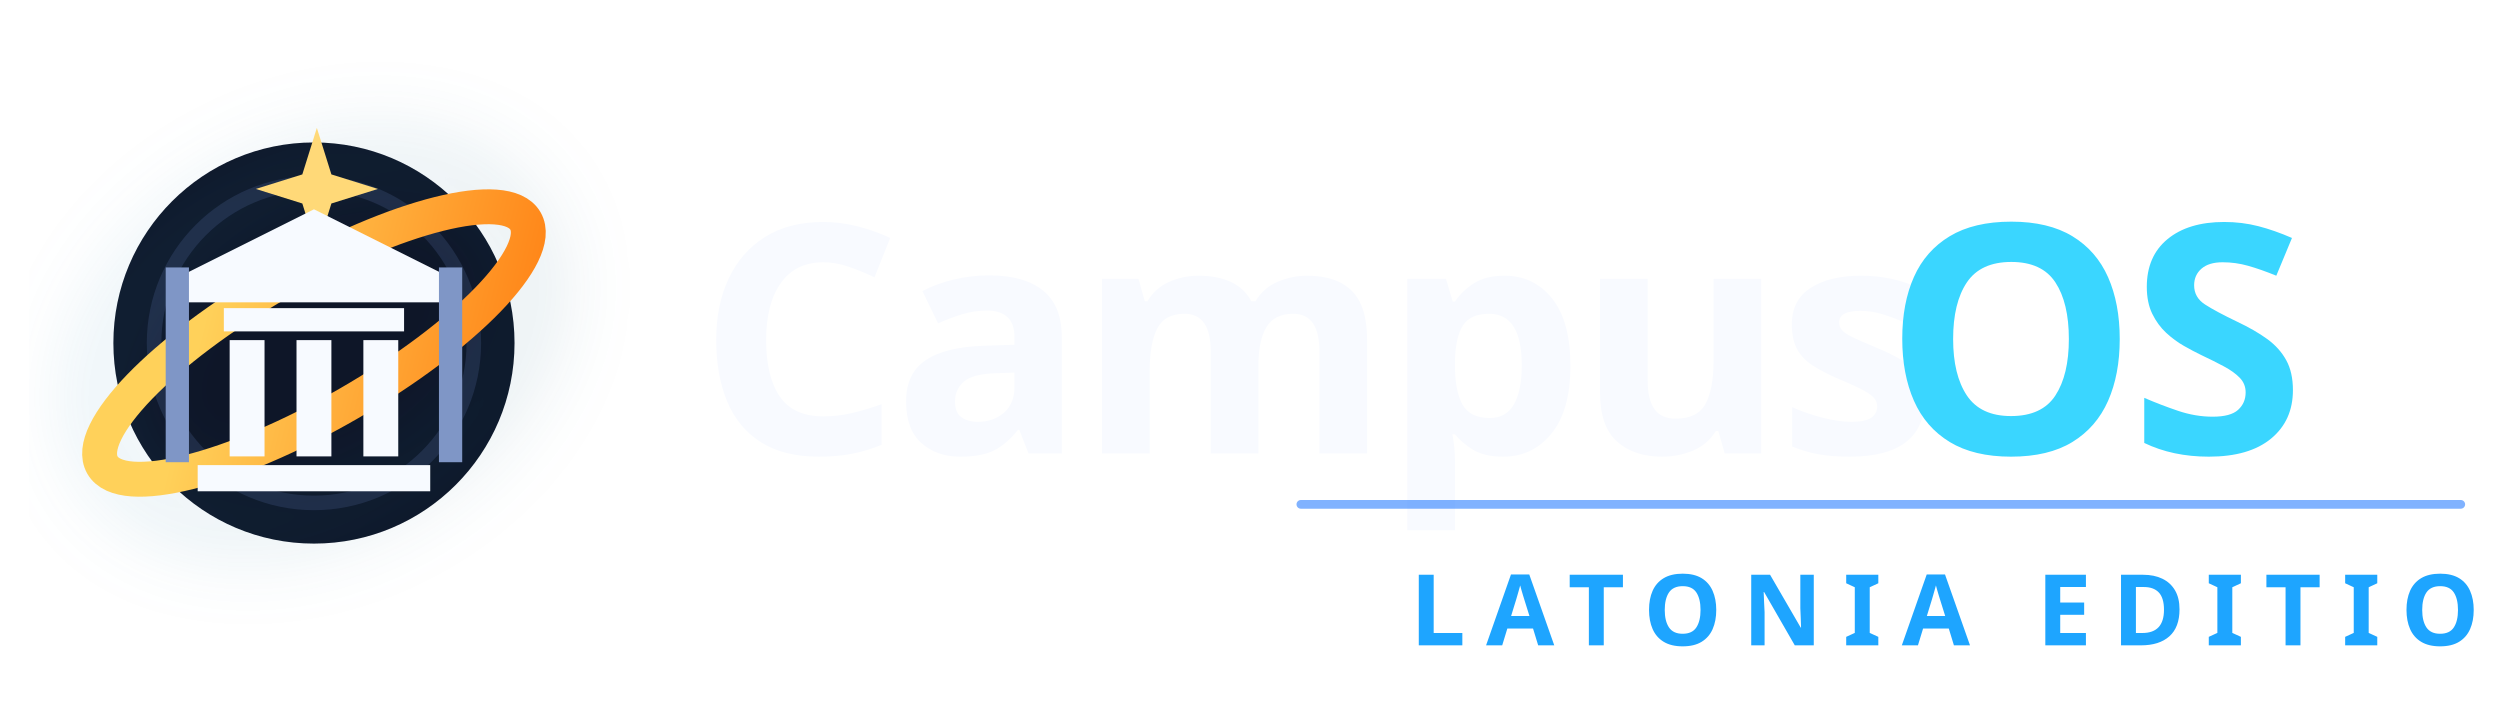
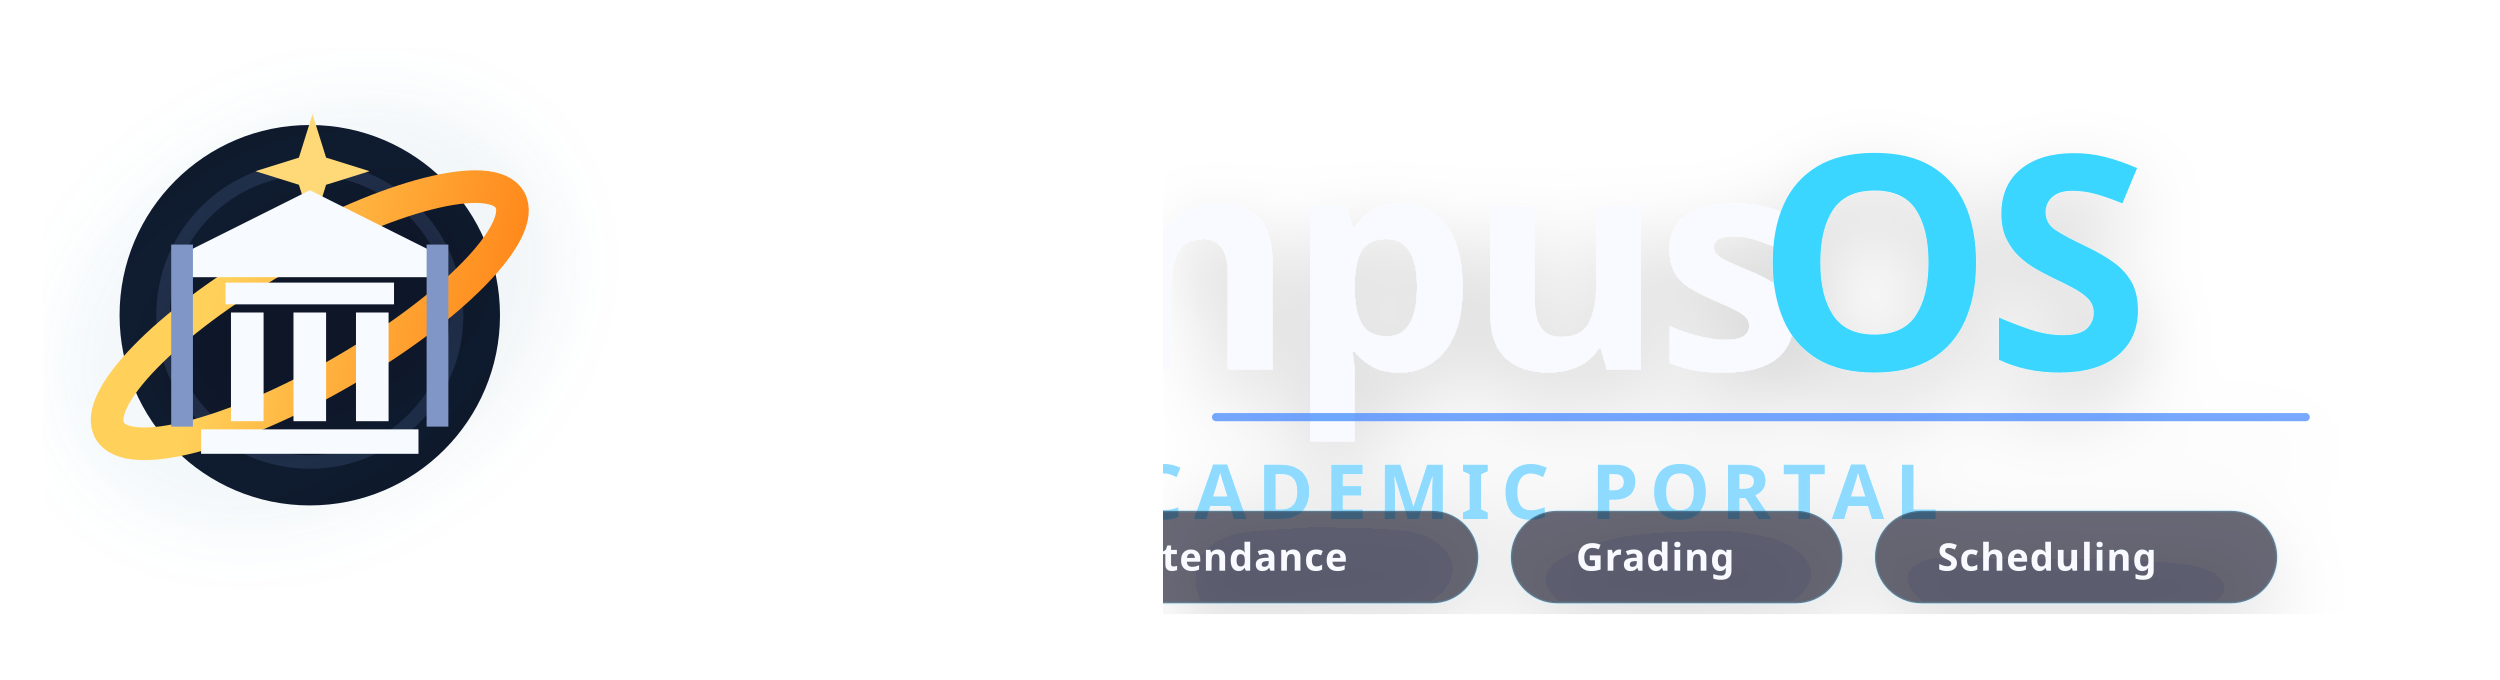
- <svg xmlns="http://www.w3.org/2000/svg" width="860" height="250" viewBox="0 0 860 250" fill="none">
+ <svg xmlns="http://www.w3.org/2000/svg" width="920" height="250" viewBox="0 0 920 250" fill="none">
  <defs>
-     <linearGradient id="hero-blue" x1="30" y1="28" x2="170" y2="175" gradientUnits="userSpaceOnUse">
+     <linearGradient id="hero-blue" x1="32" y1="28" x2="172" y2="176" gradientUnits="userSpaceOnUse">
      <stop stop-color="#37C8FF" />
      <stop offset="1" stop-color="#0B6BFF" />
    </linearGradient>
-     <linearGradient id="hero-orange" x1="58" y1="84" x2="166" y2="188" gradientUnits="userSpaceOnUse">
+     <linearGradient id="hero-orange" x1="60" y1="86" x2="170" y2="190" gradientUnits="userSpaceOnUse">
      <stop stop-color="#FFD15A" />
      <stop offset="1" stop-color="#FF6A00" />
    </linearGradient>
-     <linearGradient id="hero-os" x1="615" y1="54" x2="765" y2="176" gradientUnits="userSpaceOnUse">
+     <linearGradient id="hero-os" x1="612" y1="52" x2="772" y2="176" gradientUnits="userSpaceOnUse">
      <stop stop-color="#3AD6FF" />
      <stop offset="1" stop-color="#0B77FF" />
    </linearGradient>
-     <filter id="hero-glow" x="0" y="0" width="218" height="218" filterUnits="userSpaceOnUse" color-interpolation-filters="sRGB">
-       <feGaussianBlur stdDeviation="14" result="blur" />
-       <feColorMatrix in="blur" type="matrix" values="1 0 0 0 0  0 0.74 0 0 0  0 0.98 0 0 0  0 0 0 0.2 0" />
+     <linearGradient id="hero-chip" x1="0" y1="0" x2="0" y2="1">
+       <stop stop-color="rgba(255,255,255,0.13)" />
+       <stop offset="1" stop-color="rgba(255,255,255,0.06)" />
+     </linearGradient>
+     <filter id="hero-mark-glow" x="0" y="0" width="230" height="230" filterUnits="userSpaceOnUse" color-interpolation-filters="sRGB">
+       <feGaussianBlur stdDeviation="16" result="blur" />
+       <feColorMatrix in="blur" type="matrix" values="1 0 0 0 0  0 0.74 0 0 0  0 0.98 0 0 0  0 0 0 0.18 0" />
+     </filter>
+     <filter id="hero-soft-shadow" x="190" y="6" width="710" height="220" filterUnits="userSpaceOnUse" color-interpolation-filters="sRGB">
+       <feDropShadow dx="0" dy="12" stdDeviation="14" flood-color="#020617" flood-opacity="0.18" />
    </filter>
  </defs>
-   <g transform="translate(10 20)">
-     <circle cx="98" cy="98" r="69" fill="#0E1628" />
-     <circle cx="98" cy="98" r="55" fill="none" stroke="#1F2A44" stroke-width="5" />
-     <g filter="url(#hero-glow)">
-       <ellipse cx="98" cy="98" rx="80" ry="55" transform="rotate(-30 98 98)" stroke="url(#hero-blue)" stroke-width="12" />
+   <g transform="translate(16 18)">
+     <circle cx="98" cy="98" r="70" fill="#0E1628" />
+     <circle cx="98" cy="98" r="54" fill="none" stroke="#1F2A44" stroke-width="5" />
+     <g filter="url(#hero-mark-glow)">
+       <ellipse cx="98" cy="98" rx="81" ry="55" transform="rotate(-30 98 98)" stroke="url(#hero-blue)" stroke-width="12" />
    </g>
-     <ellipse cx="98" cy="98" rx="84" ry="24" transform="rotate(-30 98 98)" stroke="url(#hero-orange)" stroke-width="12" />
+     <ellipse cx="98" cy="98" rx="85" ry="24" transform="rotate(-30 98 98)" stroke="url(#hero-orange)" stroke-width="12" />
    <path d="M99 24L104 40L120 45L104 50L99 66L94 50L78 45L94 40L99 24Z" fill="#FFD978" />
    <path d="M98 52L142 74V84H54V74L98 52Z" fill="#F7FAFF" />
    <path d="M67 86H129V94H67V86Z" fill="#F7FAFF" />
    <path d="M69 97H81V137H69V97Z" fill="#F7FAFF" />
    <path d="M92 97H104V137H92V97Z" fill="#F7FAFF" />
    <path d="M115 97H127V137H115V97Z" fill="#F7FAFF" />
    <path d="M58 140H138V149H58V140Z" fill="#F7FAFF" />
    <path d="M47 72H55V139H47V72Z" fill="#7F96C6" />
    <path d="M141 72H149V139H141V72Z" fill="#7F96C6" />
  </g>
-   <g transform="translate(240 18)">
-     <text x="0" y="138" fill="#F8FAFF" font-family="'Lexend', 'Segoe UI', sans-serif" font-size="110" font-weight="800" letter-spacing="-3">
+   <g filter="url(#hero-soft-shadow)" transform="translate(238 0)">
+     <text x="0" y="136" fill="#F8FAFF" font-family="'Lexend', 'Segoe UI', sans-serif" font-size="110" font-weight="800" letter-spacing="-3">
      Campus
    </text>
-     <text x="408" y="138" fill="url(#hero-os)" font-family="'Lexend', 'Segoe UI', sans-serif" font-size="110" font-weight="800" letter-spacing="-3">
+     <text x="408" y="136" fill="url(#hero-os)" font-family="'Lexend', 'Segoe UI', sans-serif" font-size="110" font-weight="800" letter-spacing="-3">
      OS
    </text>
-     <rect x="206" y="154" width="402" height="3" rx="1.5" fill="url(#hero-blue)" opacity="0.52" />
-     <text x="245" y="204" fill="#1EA5FF" font-family="'JetBrains Mono', 'Segoe UI', monospace" font-size="34" font-weight="700" letter-spacing="7">
-       LATONIA EDITION
+     <rect x="208" y="152" width="404" height="3" rx="1.5" fill="url(#hero-blue)" opacity="0.58" />
+     <text x="0" y="191" fill="#8FDBFF" font-family="'JetBrains Mono', 'Segoe UI', monospace" font-size="28" font-weight="700" letter-spacing="4">
+       UNIFIED ACADEMIC PORTAL
    </text>
+     <g transform="translate(0 210)">
+       <rect x="0" y="-22" width="138" height="34" rx="17" fill="#0F1A30" fill-opacity="0.64" stroke="rgba(125, 211, 252, 0.18)" />
+       <text x="23" y="0" fill="#F8FAFF" font-family="'Lexend', 'Segoe UI', sans-serif" font-size="14" font-weight="600" letter-spacing="0.4">Courses</text>
+       <rect x="150" y="-22" width="156" height="34" rx="17" fill="#0F1A30" fill-opacity="0.64" stroke="rgba(125, 211, 252, 0.18)" />
+       <text x="173" y="0" fill="#F8FAFF" font-family="'Lexend', 'Segoe UI', sans-serif" font-size="14" font-weight="600" letter-spacing="0.4">Attendance</text>
+       <rect x="318" y="-22" width="122" height="34" rx="17" fill="#0F1A30" fill-opacity="0.64" stroke="rgba(125, 211, 252, 0.18)" />
+       <text x="342" y="0" fill="#F8FAFF" font-family="'Lexend', 'Segoe UI', sans-serif" font-size="14" font-weight="600" letter-spacing="0.4">Grading</text>
+       <rect x="452" y="-22" width="148" height="34" rx="17" fill="#0F1A30" fill-opacity="0.64" stroke="rgba(125, 211, 252, 0.18)" />
+       <text x="475" y="0" fill="#F8FAFF" font-family="'Lexend', 'Segoe UI', sans-serif" font-size="14" font-weight="600" letter-spacing="0.4">Scheduling</text>
+     </g>
  </g>
</svg>
